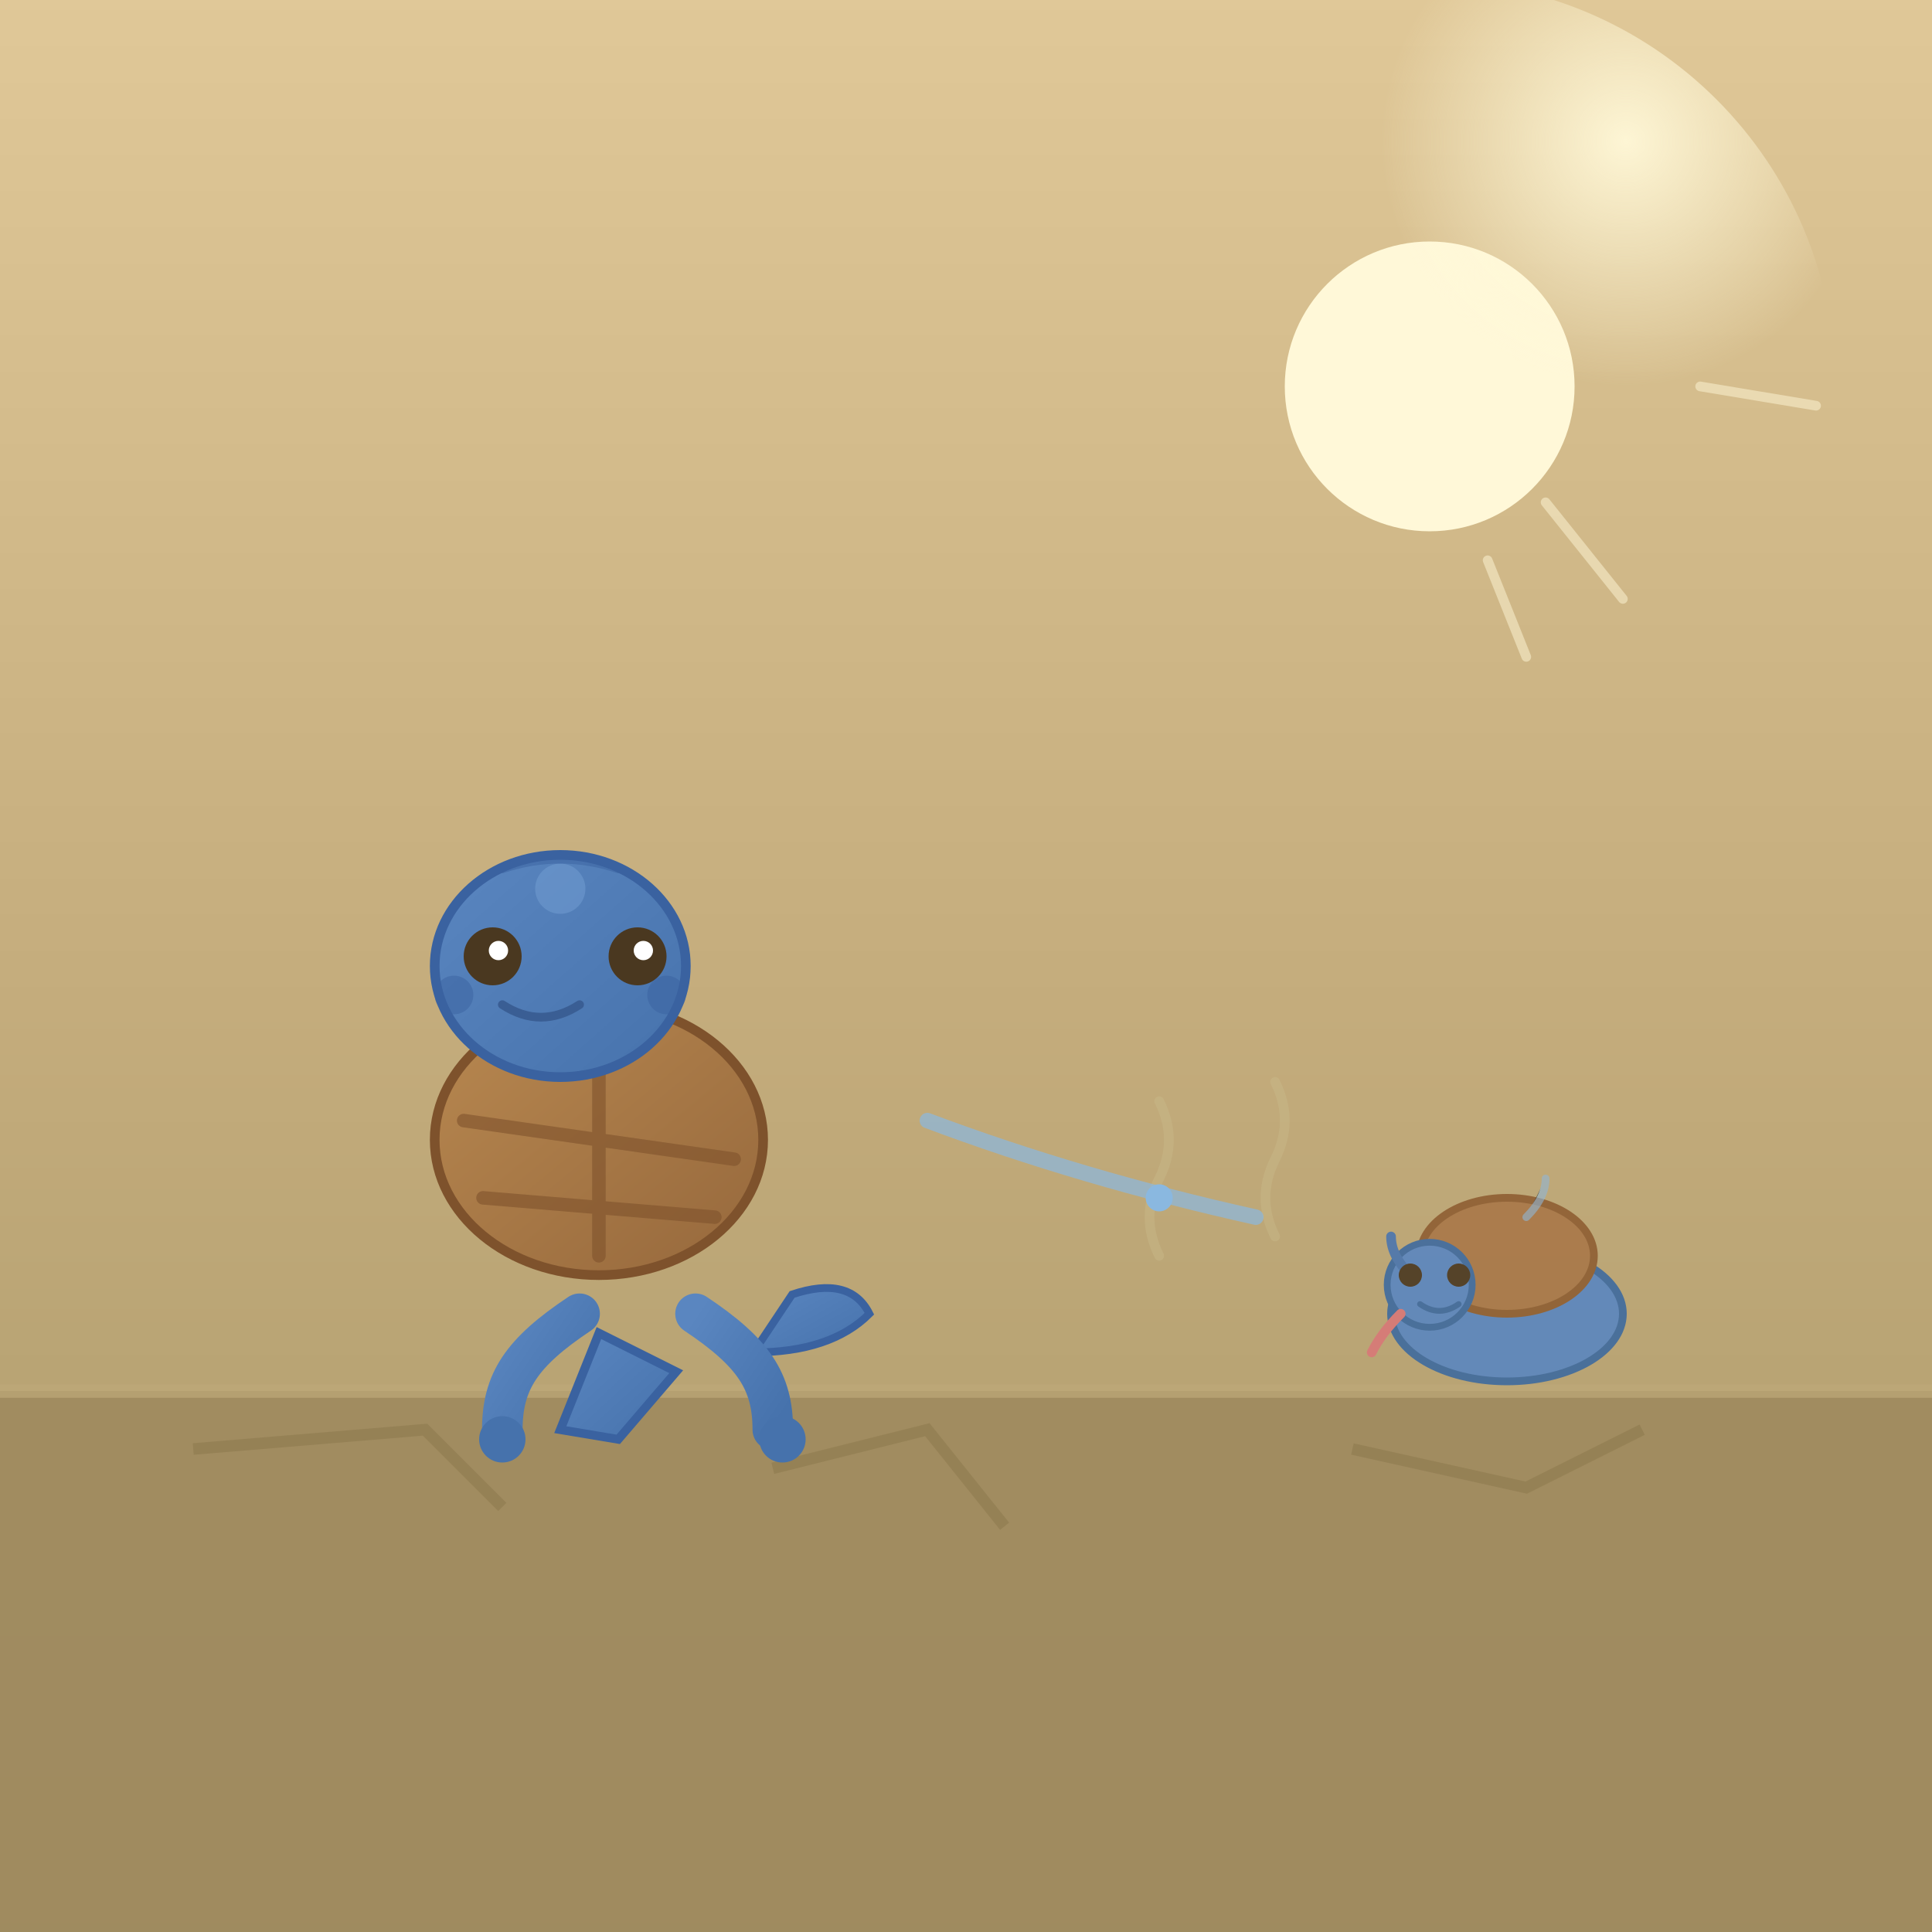
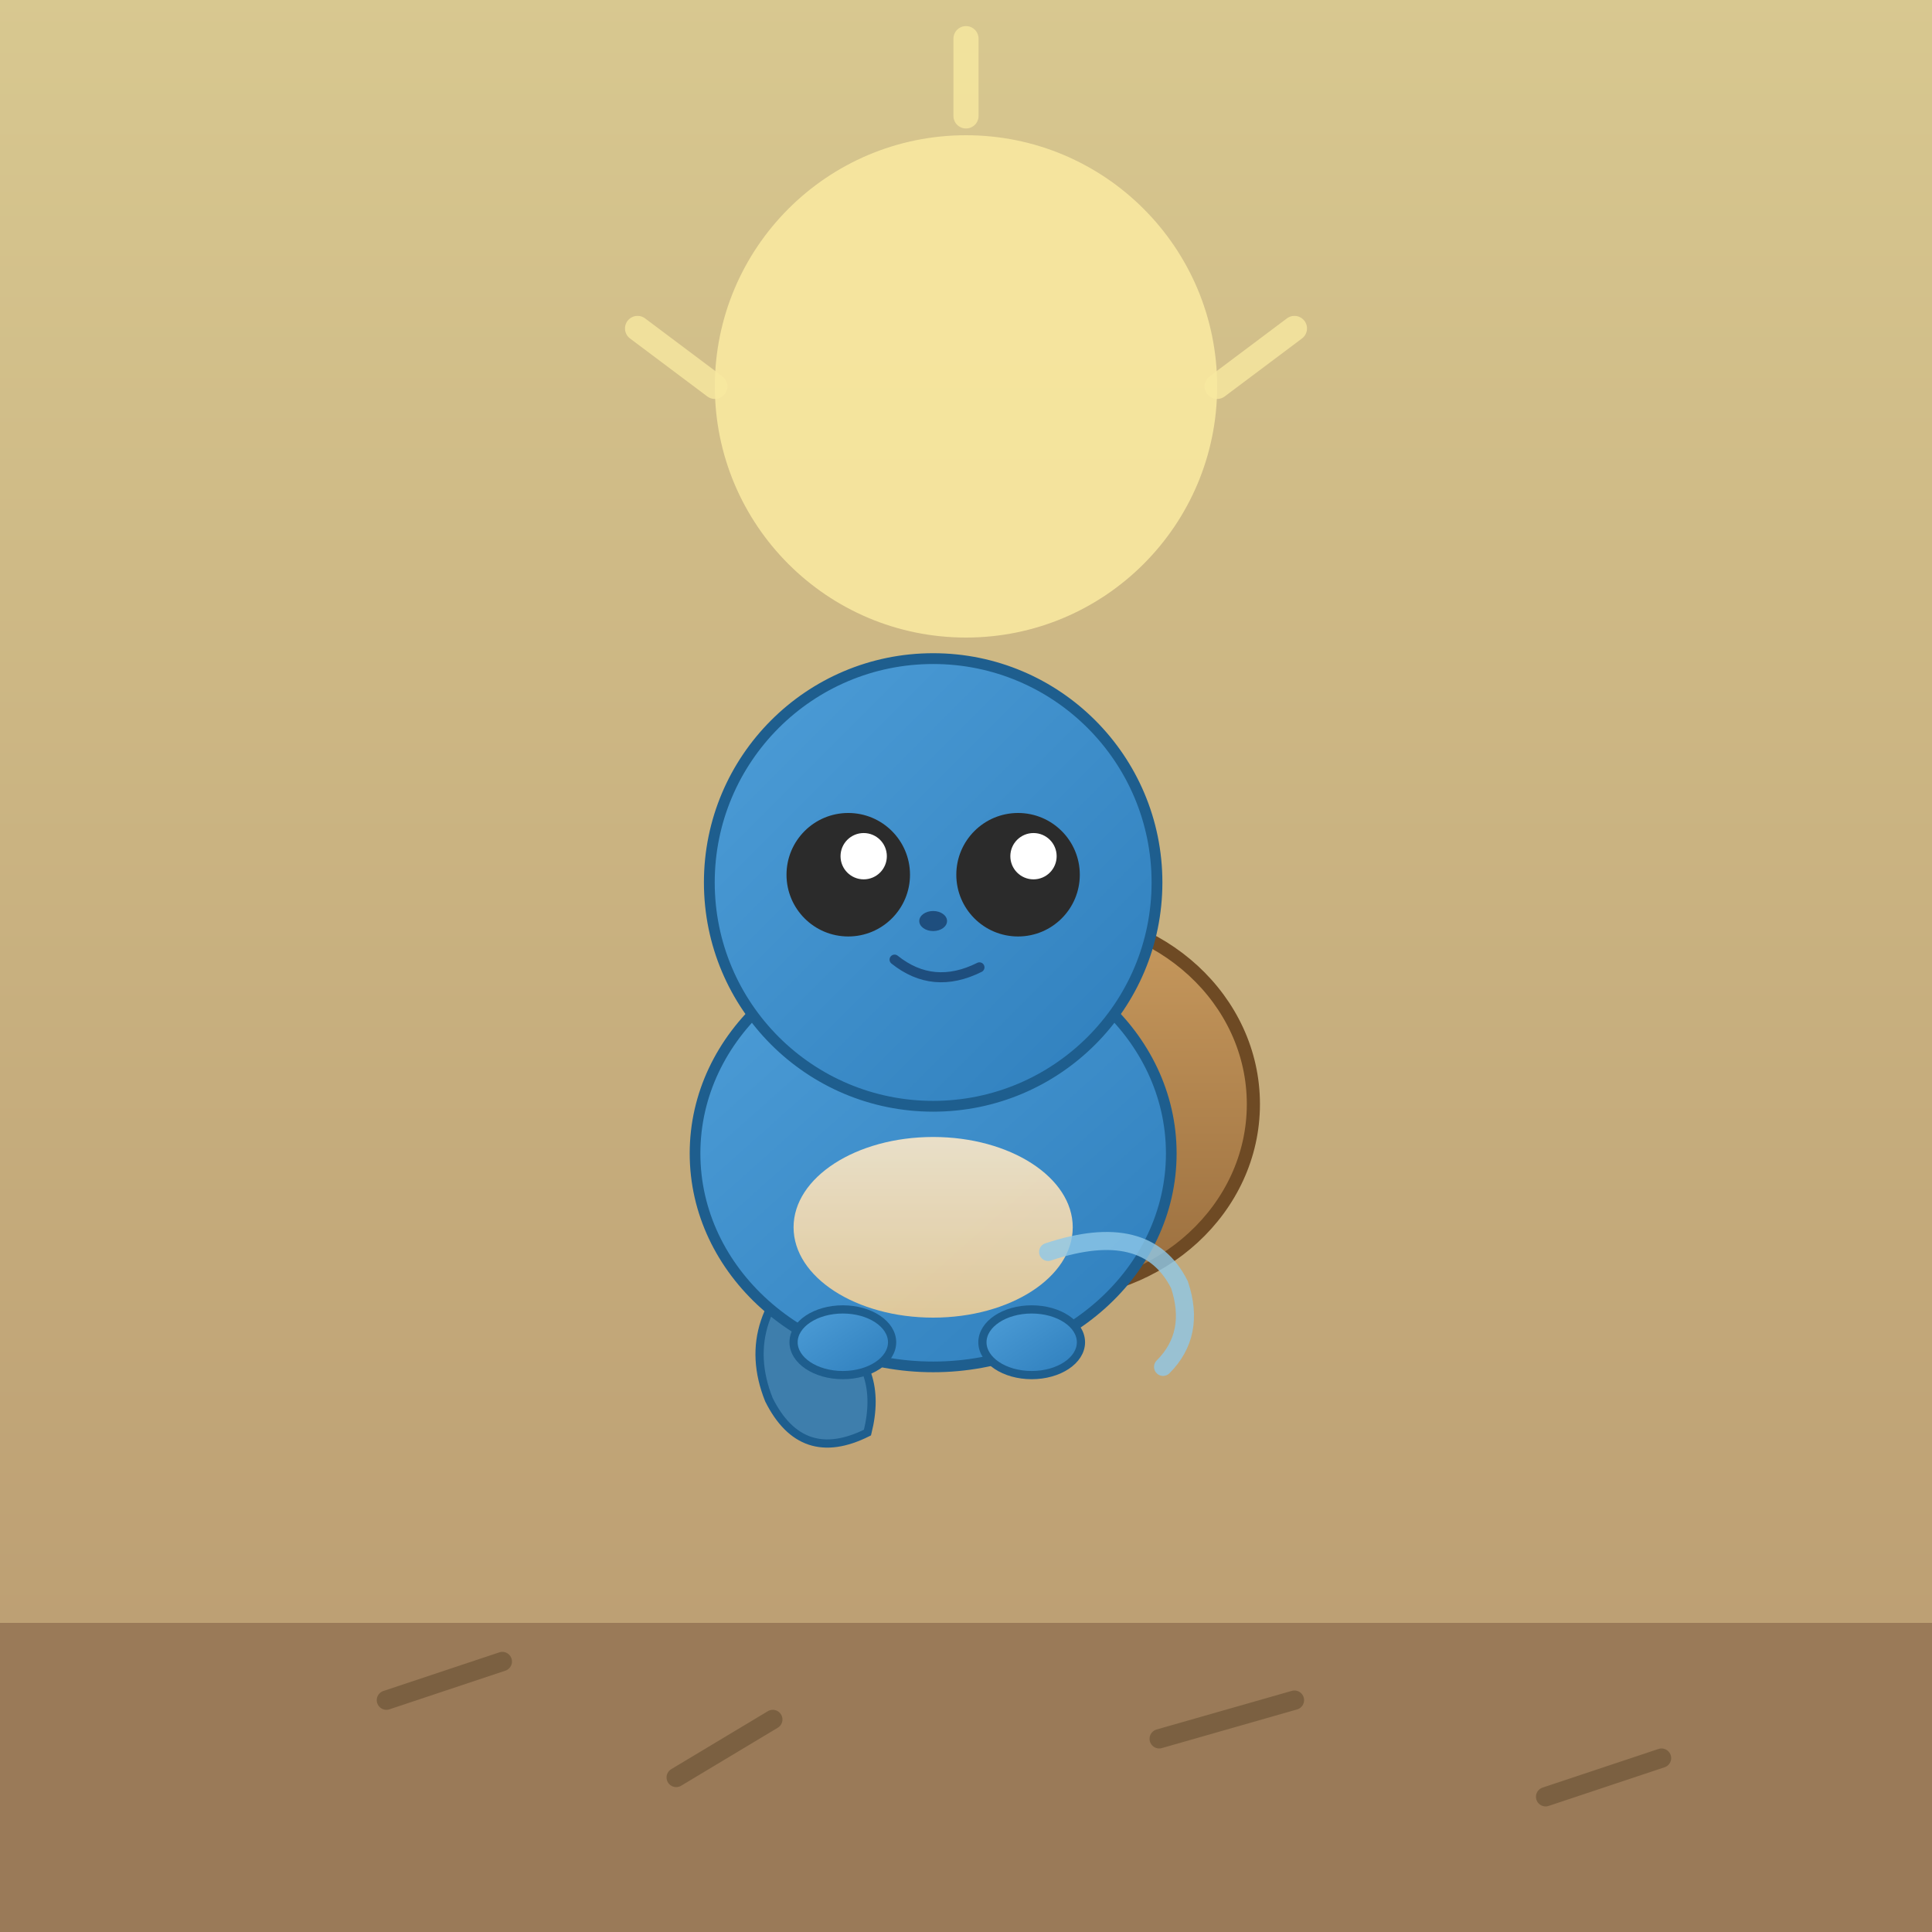
- <svg xmlns="http://www.w3.org/2000/svg" viewBox="0 0 200 200" role="img" aria-label="杰尼龟·二阶·干涸之痛·背水喷水同伴渴卧">
+ <svg xmlns="http://www.w3.org/2000/svg" viewBox="0 0 200 200" role="img" aria-label="杰尼龟·二阶·干涸之痛">
  <defs>
    <linearGradient id="bg" x1="0" y1="0" x2="0" y2="1">
-       <stop offset="0%" stop-color="#E0C898" />
-       <stop offset="52%" stop-color="#C4AC7C" />
-       <stop offset="100%" stop-color="#A89868" />
+       <stop offset="0%" stop-color="#D8C890" />
+       <stop offset="100%" stop-color="#B8986E" />
    </linearGradient>
-     <radialGradient id="glow" cx="74%" cy="20%" r="30%">
-       <stop offset="0%" stop-color="#FFF8D8" stop-opacity="0.95" />
-       <stop offset="100%" stop-color="#FFF8D8" stop-opacity="0" />
-     </radialGradient>
    <linearGradient id="skin" x1="0" y1="0" x2="1" y2="1">
-       <stop offset="0%" stop-color="#5A86C0" />
-       <stop offset="100%" stop-color="#4672AC" />
+       <stop offset="0%" stop-color="#4E9ED8" />
+       <stop offset="100%" stop-color="#2E7EBC" />
    </linearGradient>
-     <linearGradient id="shell" x1="0" y1="0" x2="1" y2="1">
-       <stop offset="0%" stop-color="#B88850" />
-       <stop offset="100%" stop-color="#96683C" />
+     <linearGradient id="belly" x1="0" y1="0" x2="0" y2="1">
+       <stop offset="0%" stop-color="#FCE8C8" />
+       <stop offset="100%" stop-color="#F0CE96" />
    </linearGradient>
+     <linearGradient id="shell" x1="0" y1="0" x2="0" y2="1">
+       <stop offset="0%" stop-color="#C89A5E" />
+       <stop offset="100%" stop-color="#9A6E3E" />
+     </linearGradient>
+     <g id="sq-head">
+       <circle cx="0" cy="0" r="29" fill="url(#skin)" stroke="#1E5E8E" stroke-width="1.4" />
+       <circle cx="-11" cy="-1" r="8" fill="#2B2B2B" />
+       <circle cx="-9" cy="-3.4" r="3" fill="#FFF" />
+       <circle cx="11" cy="-1" r="8" fill="#2B2B2B" />
+       <circle cx="13" cy="-3.4" r="3" fill="#FFF" />
+       <ellipse cx="0" cy="5" rx="1.8" ry="1.3" fill="#1E4E7E" />
+       <path d="M -5 10 Q 0 14 6 11" fill="none" stroke="#1E4E7E" stroke-width="1.3" stroke-linecap="round" />
+     </g>
  </defs>
  <rect width="200" height="200" fill="url(#bg)" />
-   <circle cx="148" cy="40" r="15" fill="#FFF8D8" />
-   <circle cx="148" cy="40" r="42" fill="url(#glow)">
-     <animate attributeName="opacity" values="0.95;0.7;0.95" dur="3s" repeatCount="indefinite" />
-   </circle>
-   <g stroke="#FFF8D8" stroke-width="1" opacity="0.5" stroke-linecap="round">
-     <path d="M 160 52 L 168 62 M 154 58 L 158 68 M 176 40 L 188 42">
-       <animate attributeName="opacity" values="0.5;0.2;0.5" dur="2s" repeatCount="indefinite" />
-     </path>
+   <circle cx="100" cy="40" r="26" fill="#F8E8A0" opacity="0.9" />
+   <g stroke="#F8E8A0" stroke-width="2.6" stroke-linecap="round" opacity="0.8">
+     <line x1="100" y1="4" x2="100" y2="12" />
+     <line x1="66" y1="34" x2="74" y2="40" />
+     <line x1="134" y1="34" x2="126" y2="40" />
  </g>
-   <path d="M 0 144 L 200 144 L 200 200 L 0 200 Z" fill="#9E8A5E" opacity="0.9" />
-   <path d="M 0 144 L 200 144" stroke="#BEA878" stroke-width="1.4" opacity="0.7" />
-   <g stroke="#8E7A4E" stroke-width="1.2" opacity="0.6" fill="none">
-     <path d="M 20 150 L 44 148 L 52 156 M 80 152 L 96 148 L 104 158 M 140 150 L 158 154 L 170 148" />
+   <path d="M 0 168 L 200 168 L 200 200 L 0 200 Z" fill="#9A7A58" />
+   <g stroke="#6E5638" stroke-width="2" stroke-linecap="round" opacity="0.7">
+     <path d="M 40 176 L 52 172 M 70 184 L 80 178 M 120 180 L 134 176 M 160 186 L 172 182" />
  </g>
-   <g stroke="#C8B888" stroke-width="1" opacity="0.5" stroke-linecap="round" fill="none">
-     <path d="M 120 130 Q 118 126 120 122 Q 122 118 120 114">
-       <animate attributeName="opacity" values="0.5;0.15;0.5" dur="2.6s" repeatCount="indefinite" />
-     </path>
-     <path d="M 132 128 Q 130 124 132 120 Q 134 116 132 112">
-       <animate attributeName="opacity" values="0.4;0.12;0.4" dur="3s" repeatCount="indefinite" />
-     </path>
-   </g>
-   <g opacity="0.9">
-     <ellipse cx="156" cy="136" rx="12" ry="7" fill="#5A86C0" stroke="#3E6A9E" stroke-width="0.8" />
-     <ellipse cx="156" cy="130" rx="9" ry="6" fill="#A87848" stroke="#8E5E32" stroke-width="0.8" />
-     <circle cx="148" cy="133" r="4.4" fill="#5A86C0" stroke="#3E6A9E" stroke-width="0.7" />
-     <path d="M 146 132 Q 144 130 144 128" stroke="#4A76AE" stroke-width="1" stroke-linecap="round" />
-     <circle cx="146" cy="132" r="1.2" fill="#4A3820" />
-     <circle cx="151" cy="132" r="1.2" fill="#4A3820" />
-     <path d="M 147 135 Q 149 136.4 151 135" stroke="#3E6A9E" stroke-width="0.6" stroke-linecap="round" fill="none" />
-     <path d="M 145 136 Q 143 138 142 140" stroke="#D87878" stroke-width="1" stroke-linecap="round" />
-     <path d="M 158 126 Q 160 124 160 122" stroke="#8AB8E0" stroke-width="0.8" stroke-linecap="round" opacity="0.6" />
-   </g>
-   <g stroke="#8AB8E0" stroke-width="1.6" opacity="0.7" stroke-linecap="round" fill="none">
-     <path d="M 96 116 Q 112 122 130 126">
-       <animate attributeName="opacity" values="0.7;0.3;0.7" dur="2.4s" repeatCount="indefinite" />
-     </path>
-   </g>
-   <g fill="#8AB8E0">
-     <circle cx="120" cy="124" r="1.4">
-       <animate attributeName="opacity" values="0.8;0.2;0.8" dur="2.4s" repeatCount="indefinite" />
-     </circle>
-   </g>
-   <g>
-     <animateTransform attributeName="transform" type="translate" values="0 0;0 -1;0 0" dur="3s" repeatCount="indefinite" />
-     <path d="M 62 138 L 58 148 L 64 149 L 70 142 Z" fill="url(#skin)" stroke="#3A62A0" stroke-width="0.9" />
-     <path d="M 78 140 Q 86 140 90 136 Q 88 132 82 134 Q 80 137 78 140 Z" fill="url(#skin)" stroke="#3A62A0" stroke-width="0.8" />
-     <path d="M 60 136 C 54 140 52 143 52 148" fill="none" stroke="url(#skin)" stroke-width="4.2" stroke-linecap="round" />
-     <circle cx="52" cy="149" r="2.4" fill="#4672AC" />
-     <path d="M 72 136 C 78 140 80 143 80 148" fill="none" stroke="url(#skin)" stroke-width="4.2" stroke-linecap="round" />
-     <circle cx="81" cy="149" r="2.4" fill="#4672AC" />
-   </g>
-   <ellipse cx="62" cy="118" rx="17" ry="14" fill="url(#shell)" stroke="#7E522C" stroke-width="1" />
-   <path d="M 62 106 L 62 130 M 48 116 L 76 120 M 50 124 L 74 126" stroke="#7E522C" stroke-width="1.4" stroke-linecap="round" opacity="0.6" />
-   <g stroke="#D8C898" stroke-width="1" opacity="0.5" stroke-linecap="round" fill="none">
-     <path d="M 54 104 Q 52 100 54 96">
-       <animate attributeName="opacity" values="0.5;0.15;0.5" dur="2.2s" repeatCount="indefinite" />
-     </path>
-     <path d="M 70 104 Q 72 100 70 96">
-       <animate attributeName="opacity" values="0.45;0.12;0.45" dur="2.6s" repeatCount="indefinite" />
-     </path>
-   </g>
-   <g>
-     <ellipse cx="58" cy="100" rx="13" ry="11.5" fill="url(#skin)" stroke="#3A62A0" stroke-width="1" />
-     <path d="M 52 104 Q 56 106.6 60 104" fill="none" stroke="#3A5E94" stroke-width="0.9" stroke-linecap="round" />
-     <circle cx="51" cy="99" r="3" fill="#4A3820" />
-     <circle cx="51.6" cy="98.4" r="1" fill="#FFF" />
-     <circle cx="66" cy="99" r="3" fill="#4A3820" />
-     <circle cx="66.6" cy="98.4" r="1" fill="#FFF" />
-     <circle cx="47" cy="103" r="2" fill="#3A62A0" opacity="0.5" />
-     <circle cx="69" cy="103" r="2" fill="#3A62A0" opacity="0.5" />
-     <circle cx="58" cy="92" r="2.6" fill="#6E9ACE" opacity="0.6" />
-     <path d="M 52 90 Q 58 88 64 90" stroke="#3A62A0" stroke-width="0.8" stroke-linecap="round" opacity="0.5" fill="none" />
-   </g>
-   <g fill="#FFF8D8">
-     <circle cx="40" cy="104">
-       <animate attributeName="cy" values="104;94;104" dur="3.2s" repeatCount="indefinite" />
-       <animate attributeName="opacity" values="0.5;0.12;0.5" dur="3.2s" repeatCount="indefinite" />
-     </circle>
-     <circle cx="120" cy="84">
-       <animate attributeName="cy" values="84;74;84" dur="3.6s" repeatCount="indefinite" />
-       <animate attributeName="opacity" values="0.4;0.1;0.4" dur="3.6s" repeatCount="indefinite" />
-     </circle>
+   <g transform="translate(100,116) scale(0.85)">
+     <animateTransform attributeName="transform" type="translate" values="100 116;100 114;100 116" dur="2.4s" repeatCount="indefinite" />
+     <path d="M -18 16 Q -28 24 -24 34 Q -20 42 -12 38 Q -10 30 -16 26 Z" fill="#3E7EAC" stroke="#1E5E8E" stroke-width="1" />
+     <ellipse cx="10" cy="-2" rx="25" ry="23" fill="url(#shell)" stroke="#6E4A24" stroke-width="1.6" />
+     <path d="M 6 -17 Q 17 -7 11 13 Q 1 21 -7 7 Q -5 -9 6 -17 Z" fill="#B87E4E" opacity="0.6" />
+     <ellipse cx="-4" cy="4" rx="29" ry="26" fill="url(#skin)" stroke="#1E5E8E" stroke-width="1.3" />
+     <ellipse cx="-4" cy="13" rx="17" ry="11" fill="url(#belly)" opacity="0.9" />
+     <ellipse cx="-15" cy="27" rx="6" ry="4" fill="url(#skin)" stroke="#1E5E8E" stroke-width="1" />
+     <ellipse cx="8" cy="27" rx="6" ry="4" fill="url(#skin)" stroke="#1E5E8E" stroke-width="1" />
+     <use href="#sq-head" transform="translate(-4,-29) scale(0.94)" />
+     <path d="M 10 16 Q 22 12 26 20 Q 28 26 24 30" stroke="#8EC8E8" stroke-width="2.2" stroke-linecap="round" fill="none" opacity="0.8" />
  </g>
</svg>
